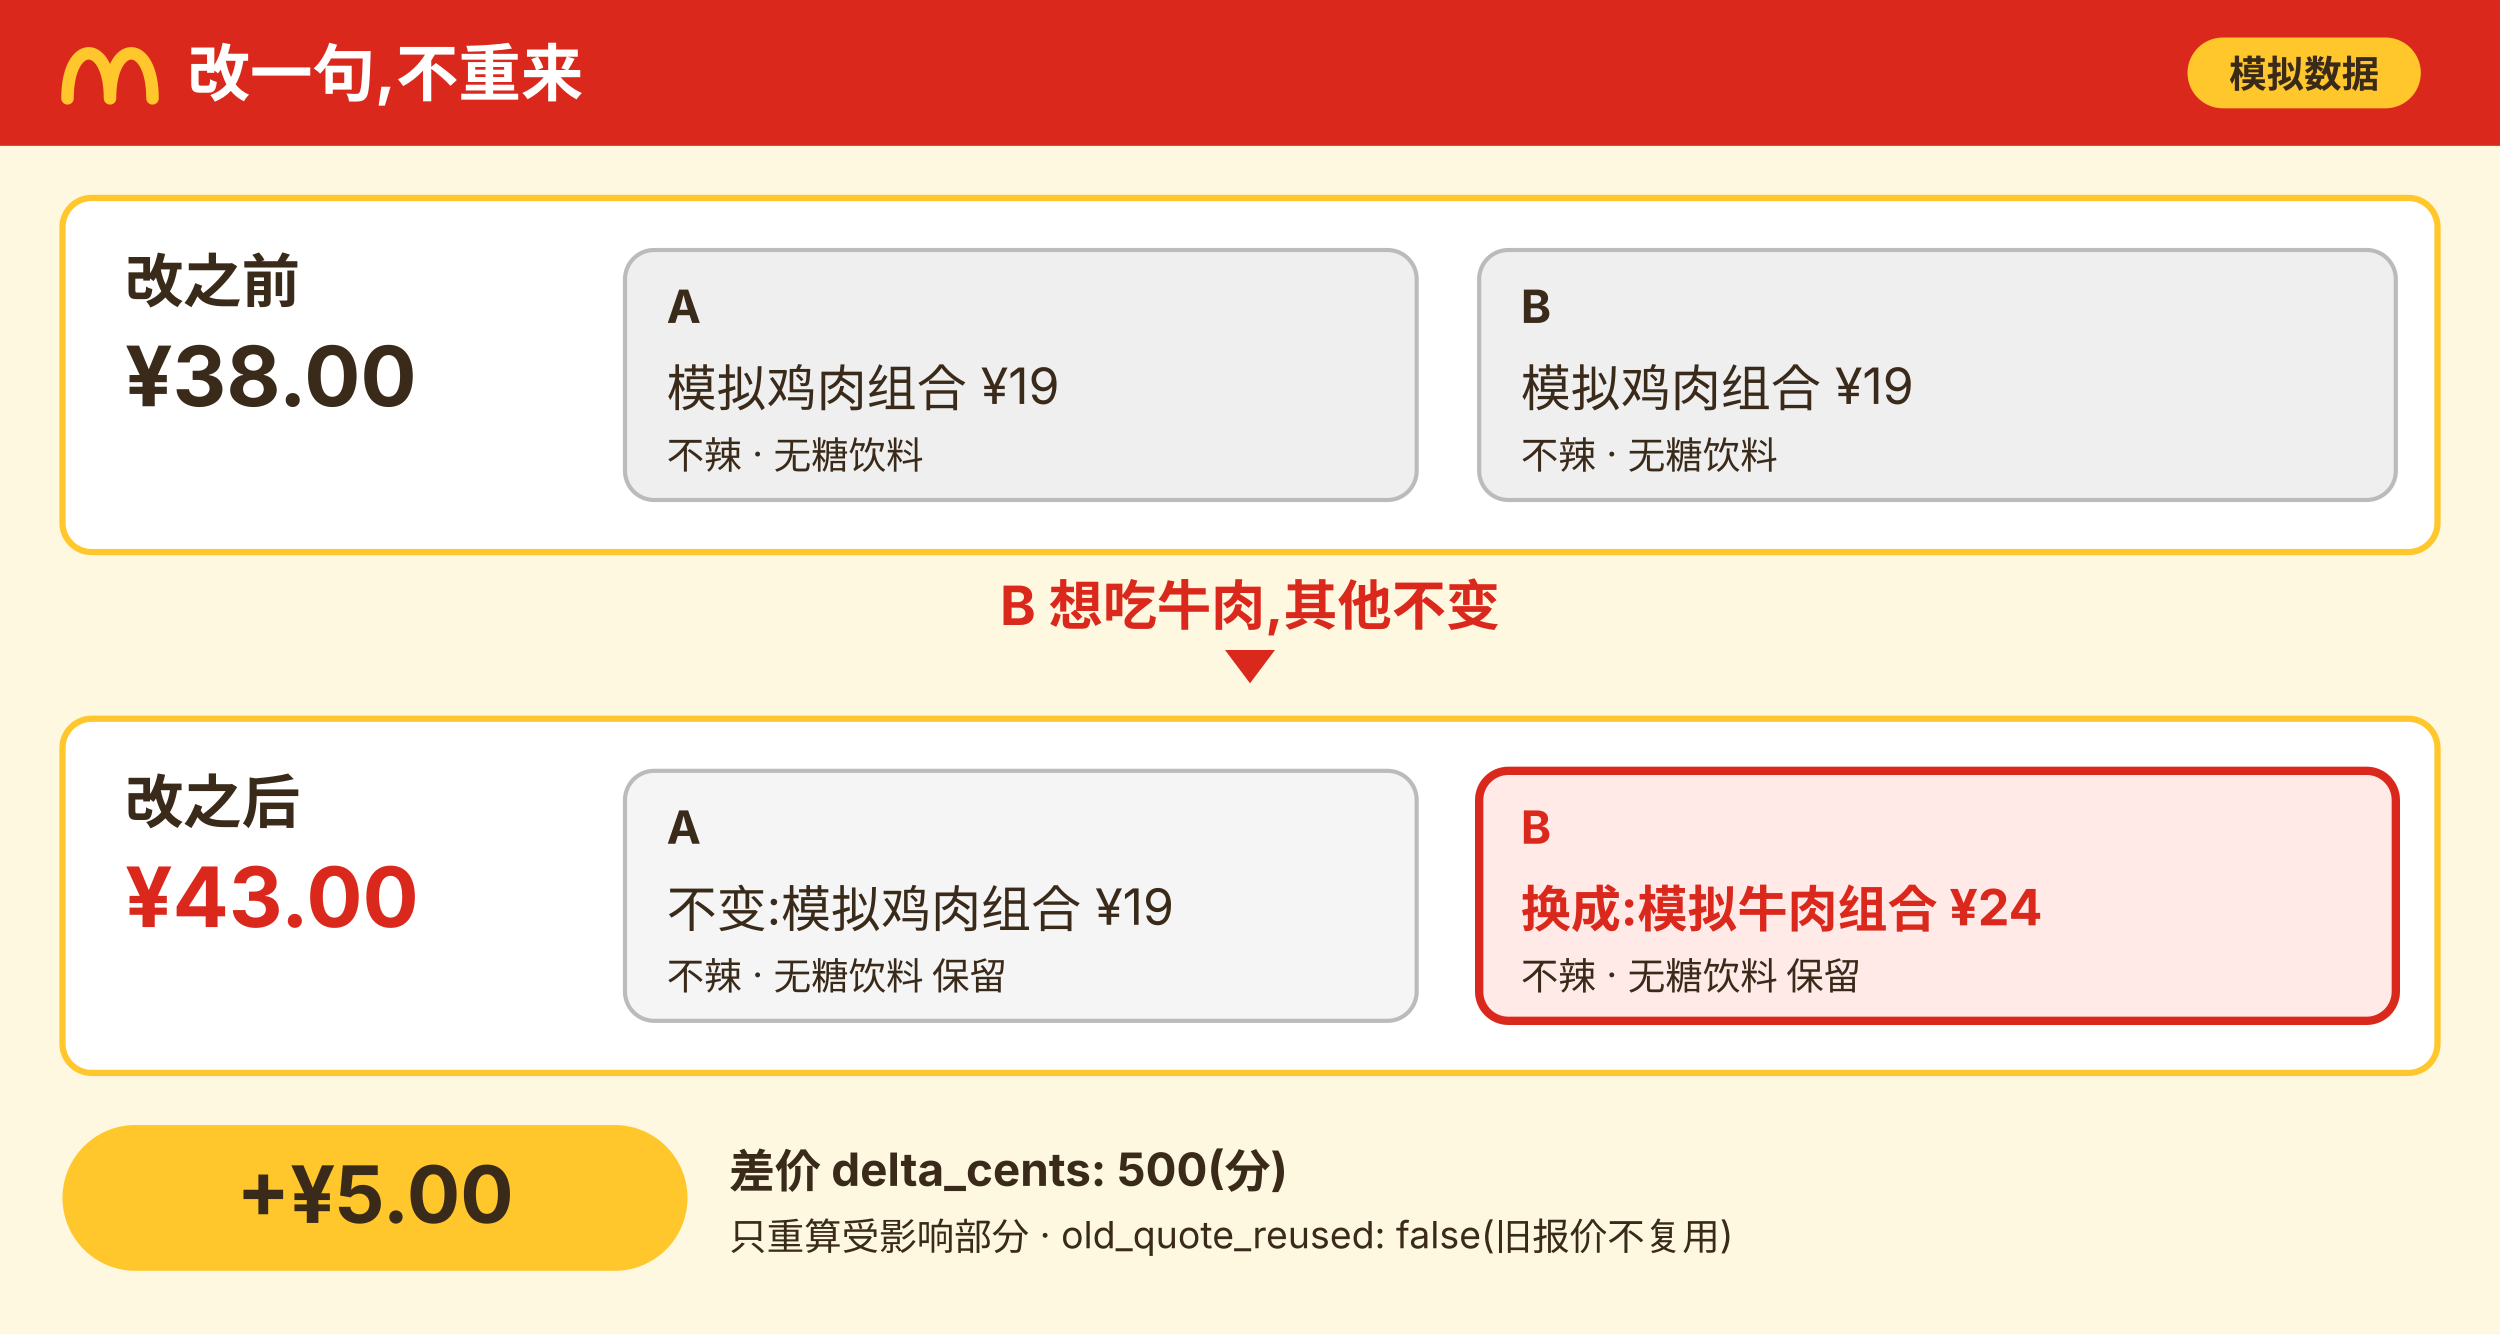
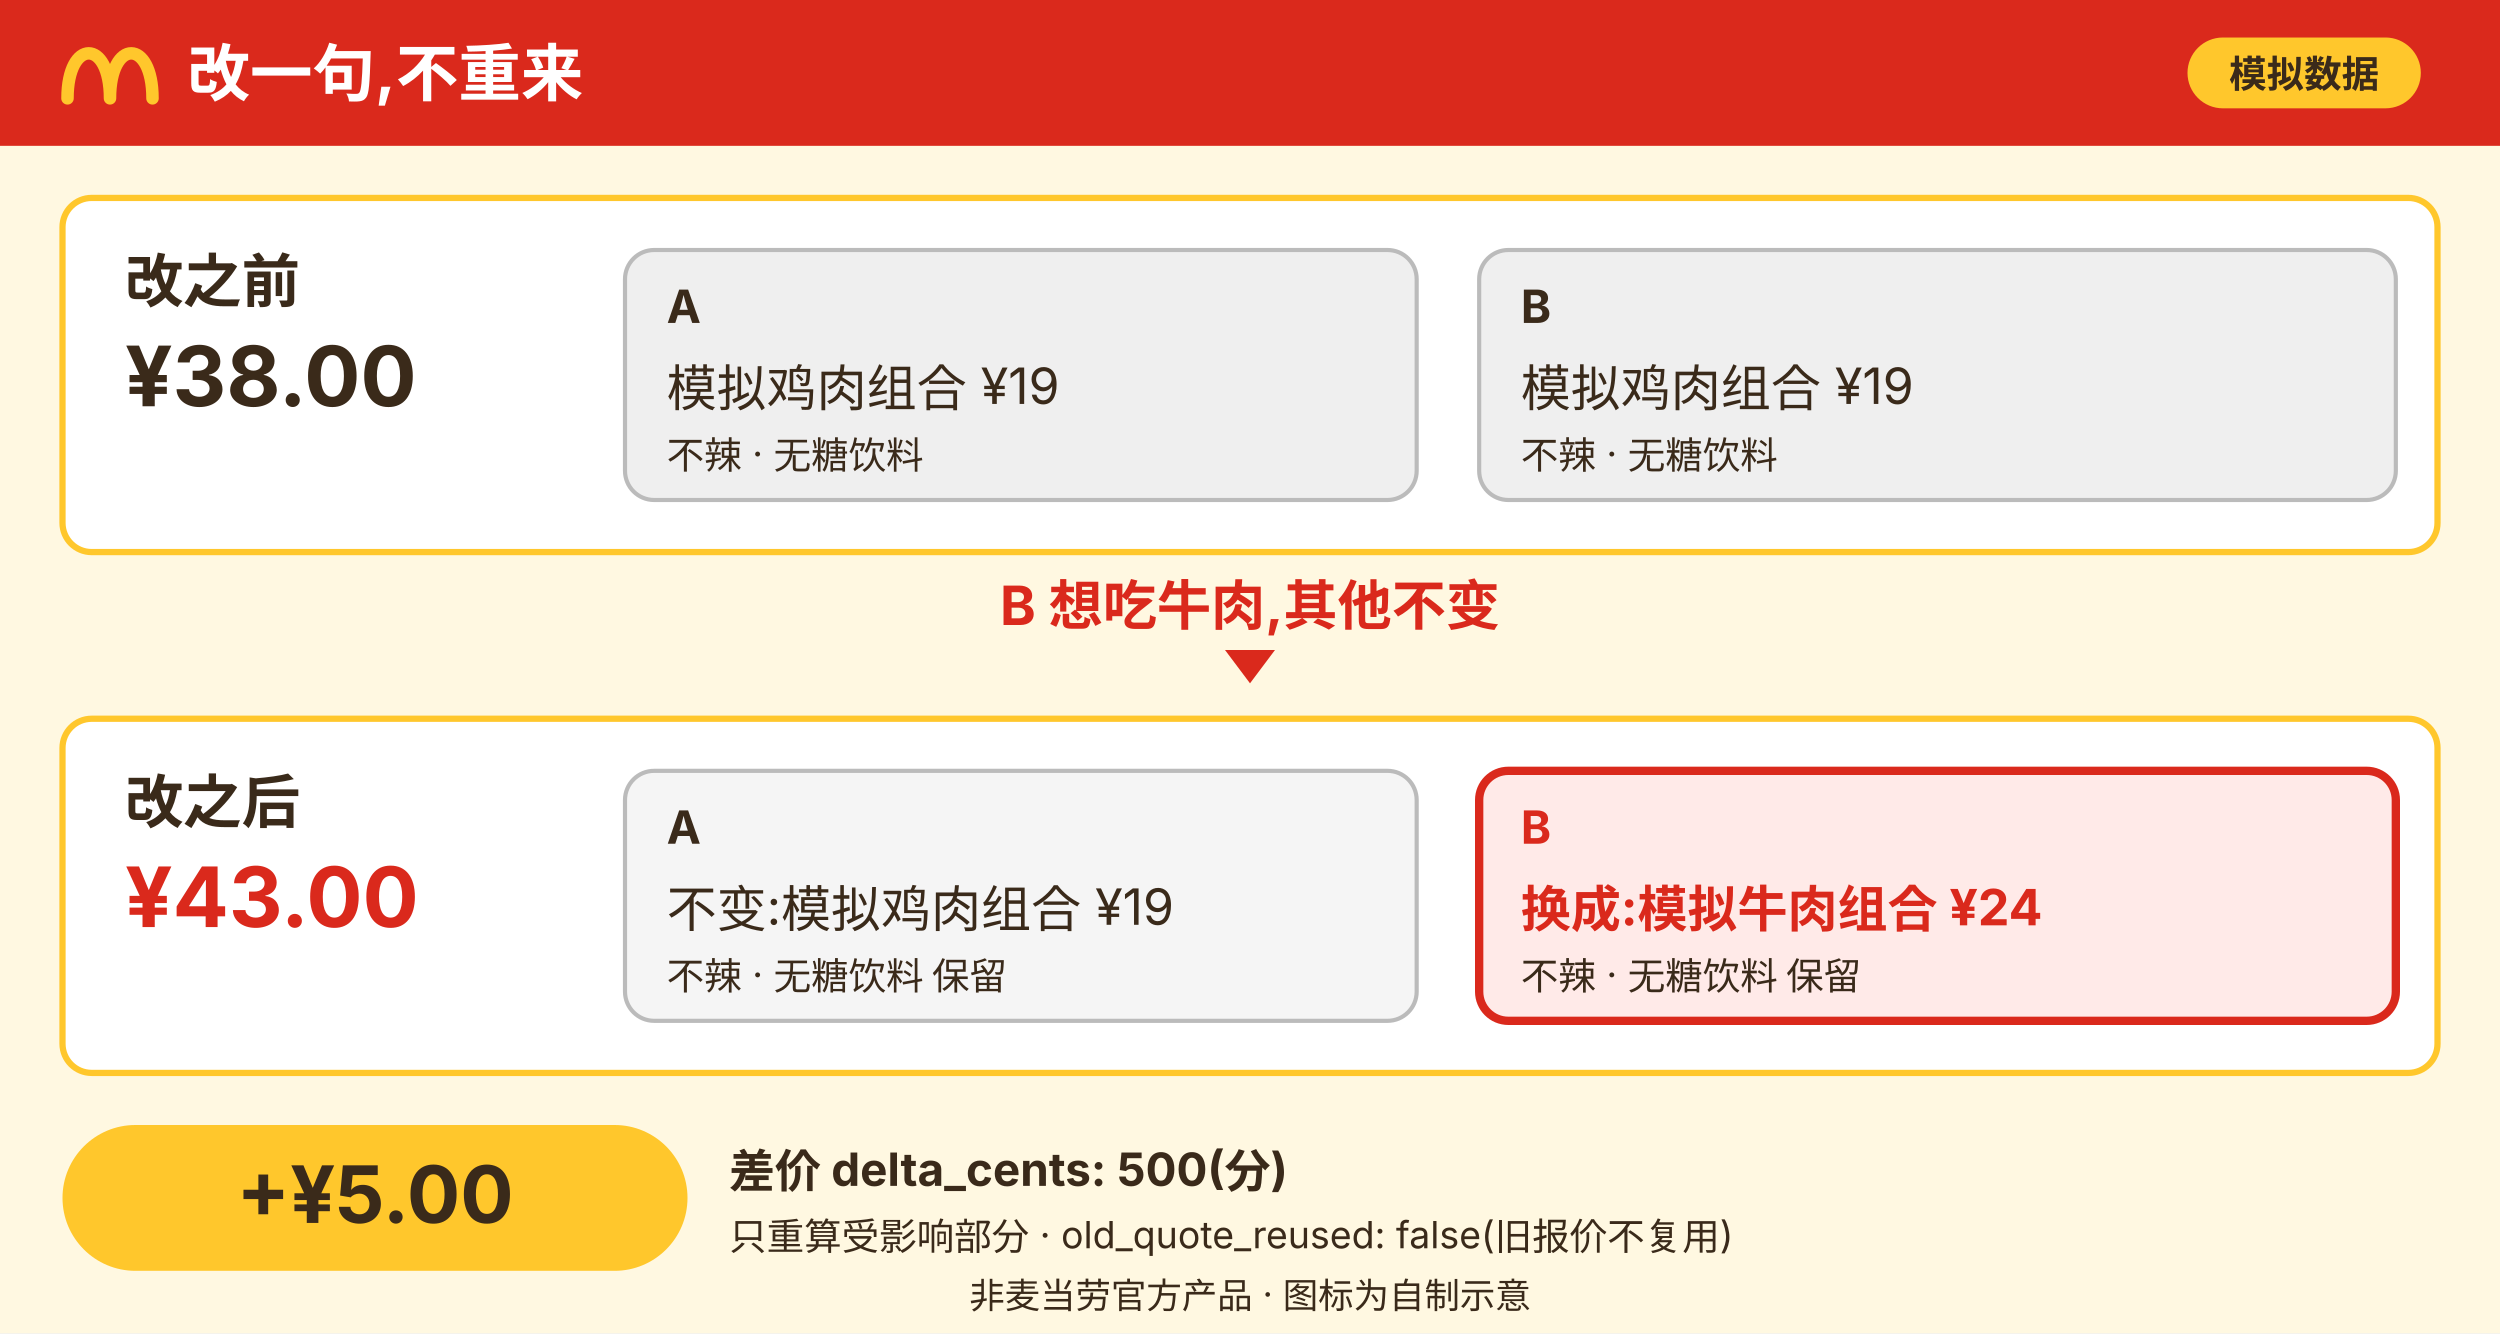
<svg xmlns="http://www.w3.org/2000/svg" viewBox="0 0 1200 640" width="1200" height="640" role="img" aria-labelledby="ch-t ch-d">
  <style>text{font-family:-apple-system,'PingFang SC','Microsoft YaHei',sans-serif} text:not([fill]){fill:#3A2A1A} .m{font-family:Menlo,Consolas,'PingFang SC','Microsoft YaHei',monospace}</style>
  <rect width="1200" height="640" fill="#FFF8E1" />
  <rect x="0" y="0" width="1200" height="70" rx="0" fill="#DA291C" />
  <g transform="translate(24,10) scale(0.6)">
    <rect width="96" height="80" rx="16" fill="#DA291C" />
    <path d="M14 62 C14 14 48 14 48 62 C48 14 82 14 82 62" fill="none" stroke="#FFC72C" stroke-width="10" stroke-linecap="round" stroke-linejoin="round" />
  </g>
  <text x="90" y="46" font-size="30" text-anchor="start" font-weight="bold" fill="#FFFFFF">改一句,不重来</text>
  <rect x="1050" y="18" width="112" height="34" rx="17" fill="#FFC72C" />
  <text x="1106" y="42" font-size="18" text-anchor="middle" font-weight="bold">模拟数据</text>
  <rect x="30" y="95" width="1140" height="170" rx="14" fill="#FFFFFF" stroke="#FFC72C" stroke-width="3" />
  <text x="60" y="145" font-size="28" text-anchor="start" font-weight="bold">改之前</text>
  <text x="60" y="195" font-size="40" text-anchor="start" font-weight="bold" fill="#3A2A1A">¥38.00</text>
  <rect x="300" y="120" width="380" height="120" rx="14" fill="#EFEFEF" stroke="#BBBBBB" stroke-width="2" />
  <text x="320" y="155" font-size="22" text-anchor="start" font-weight="bold">A</text>
  <text x="320" y="195" font-size="24" text-anchor="start" font-weight="normal">模拟鸡肉组合 ¥19</text>
  <text x="320" y="225" font-size="18" text-anchor="start" font-weight="normal">不辣 · 无糖饮料</text>
  <rect x="710" y="120" width="440" height="120" rx="14" fill="#EFEFEF" stroke="#BBBBBB" stroke-width="2" />
  <text x="730" y="155" font-size="22" text-anchor="start" font-weight="bold" fill="#3A2A1A">B</text>
  <text x="730" y="195" font-size="24" text-anchor="start" font-weight="normal" fill="#3A2A1A">模拟鸡肉组合 ¥19</text>
  <text x="730" y="225" font-size="18" text-anchor="start" font-weight="normal">不辣 · 无糖饮料</text>
  <text x="600" y="300" font-size="26" text-anchor="middle" font-weight="bold" fill="#DA291C">B 想吃牛肉,其他不变</text>
  <path d="M588 312 L600 328 L612 312 Z" fill="#DA291C" />
  <text x="600" y="350" font-size="1" text-anchor="start" font-weight="normal" />
  <rect x="30" y="345" width="1140" height="170" rx="14" fill="#FFFFFF" stroke="#FFC72C" stroke-width="3" />
  <text x="60" y="395" font-size="28" text-anchor="start" font-weight="bold">改之后</text>
  <text x="60" y="445" font-size="40" text-anchor="start" font-weight="bold" fill="#DA291C">¥43.00</text>
  <rect x="300" y="370" width="380" height="120" rx="14" fill="#F5F5F5" stroke="#BBBBBB" stroke-width="2" />
  <text x="320" y="405" font-size="22" text-anchor="start" font-weight="bold">A</text>
  <text x="320" y="445" font-size="24" text-anchor="start" font-weight="normal">不变:模拟鸡肉组合 ¥19</text>
  <text x="320" y="475" font-size="18" text-anchor="start" font-weight="normal">不辣 · 无糖饮料 保留</text>
  <rect x="710" y="370" width="440" height="120" rx="14" fill="#FFEAE8" stroke="#DA291C" stroke-width="4" />
  <text x="730" y="405" font-size="22" text-anchor="start" font-weight="bold" fill="#DA291C">B</text>
  <text x="730" y="445" font-size="24" text-anchor="start" font-weight="bold" fill="#DA291C">换成:模拟牛肉组合 ¥24</text>
  <text x="730" y="475" font-size="18" text-anchor="start" font-weight="normal">不辣 · 无糖饮料 保留</text>
  <rect x="30" y="540" width="300" height="70" rx="35" fill="#FFC72C" />
  <text x="180" y="587" font-size="38" text-anchor="middle" font-weight="bold" fill="#3A2A1A">+¥5.00</text>
  <text x="350" y="570" font-size="22" text-anchor="start" font-weight="bold">差价 delta_cents: 500(分)</text>
  <text x="350" y="600" font-size="18" text-anchor="start" font-weight="normal">只重算受影响部分 · old_quote_reused: false(旧报价不复用)</text>
+   <text x="600" y="628" font-size="17" text-anchor="middle" font-weight="normal">非麦当劳官方产品 · 图标为自制示意</text>
</svg>
